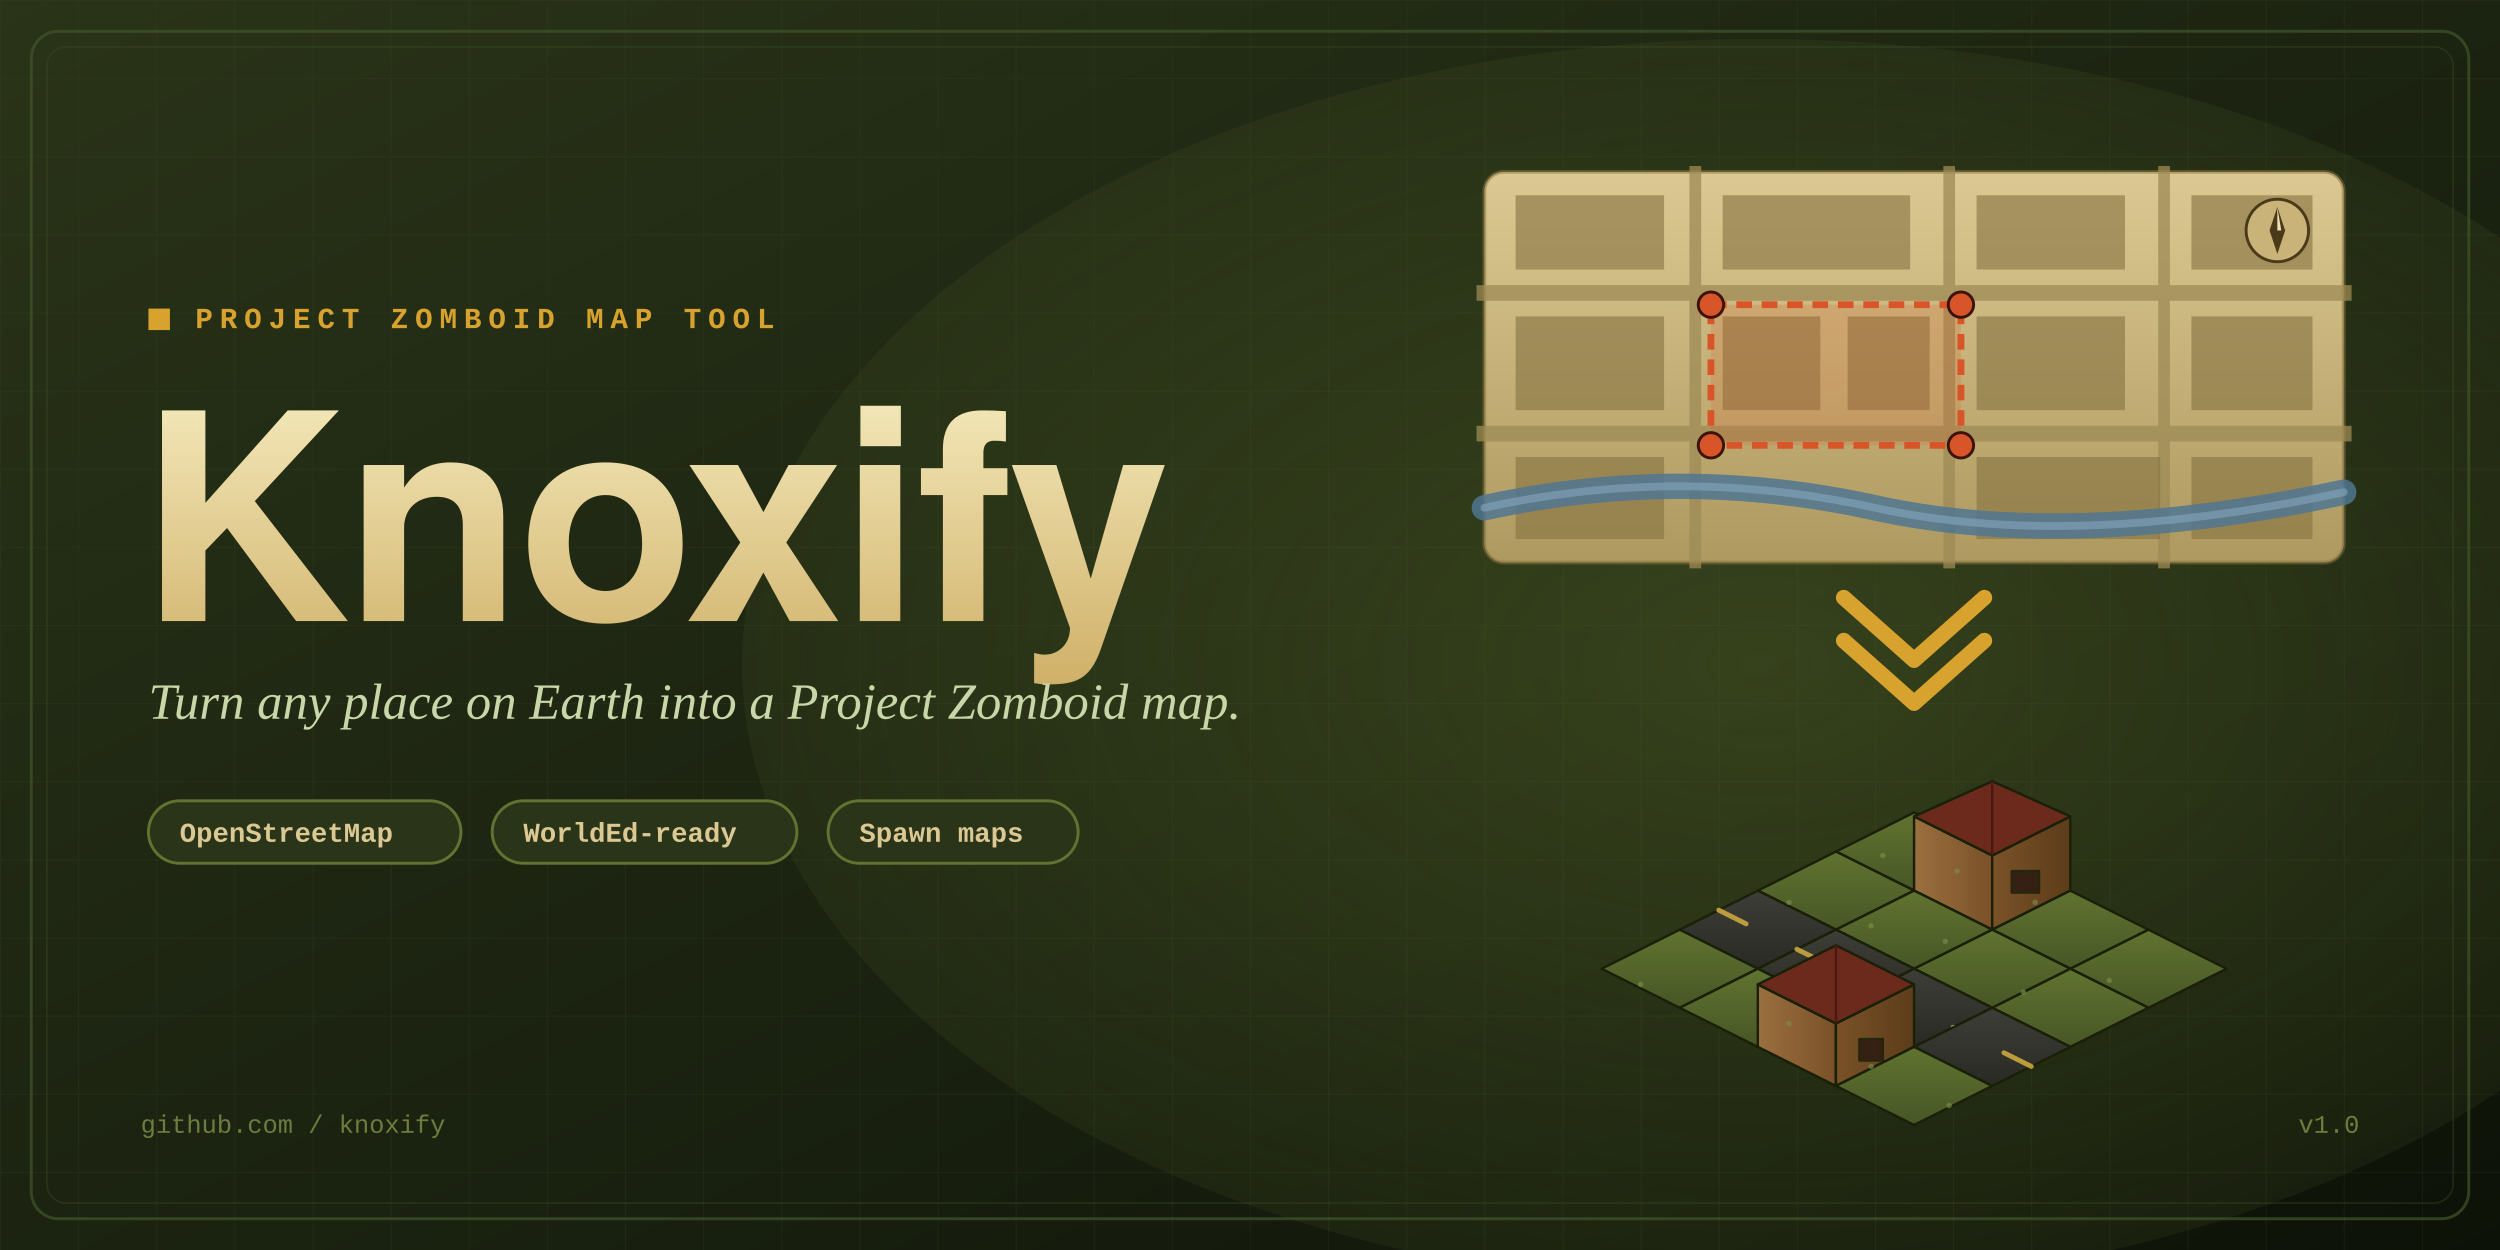
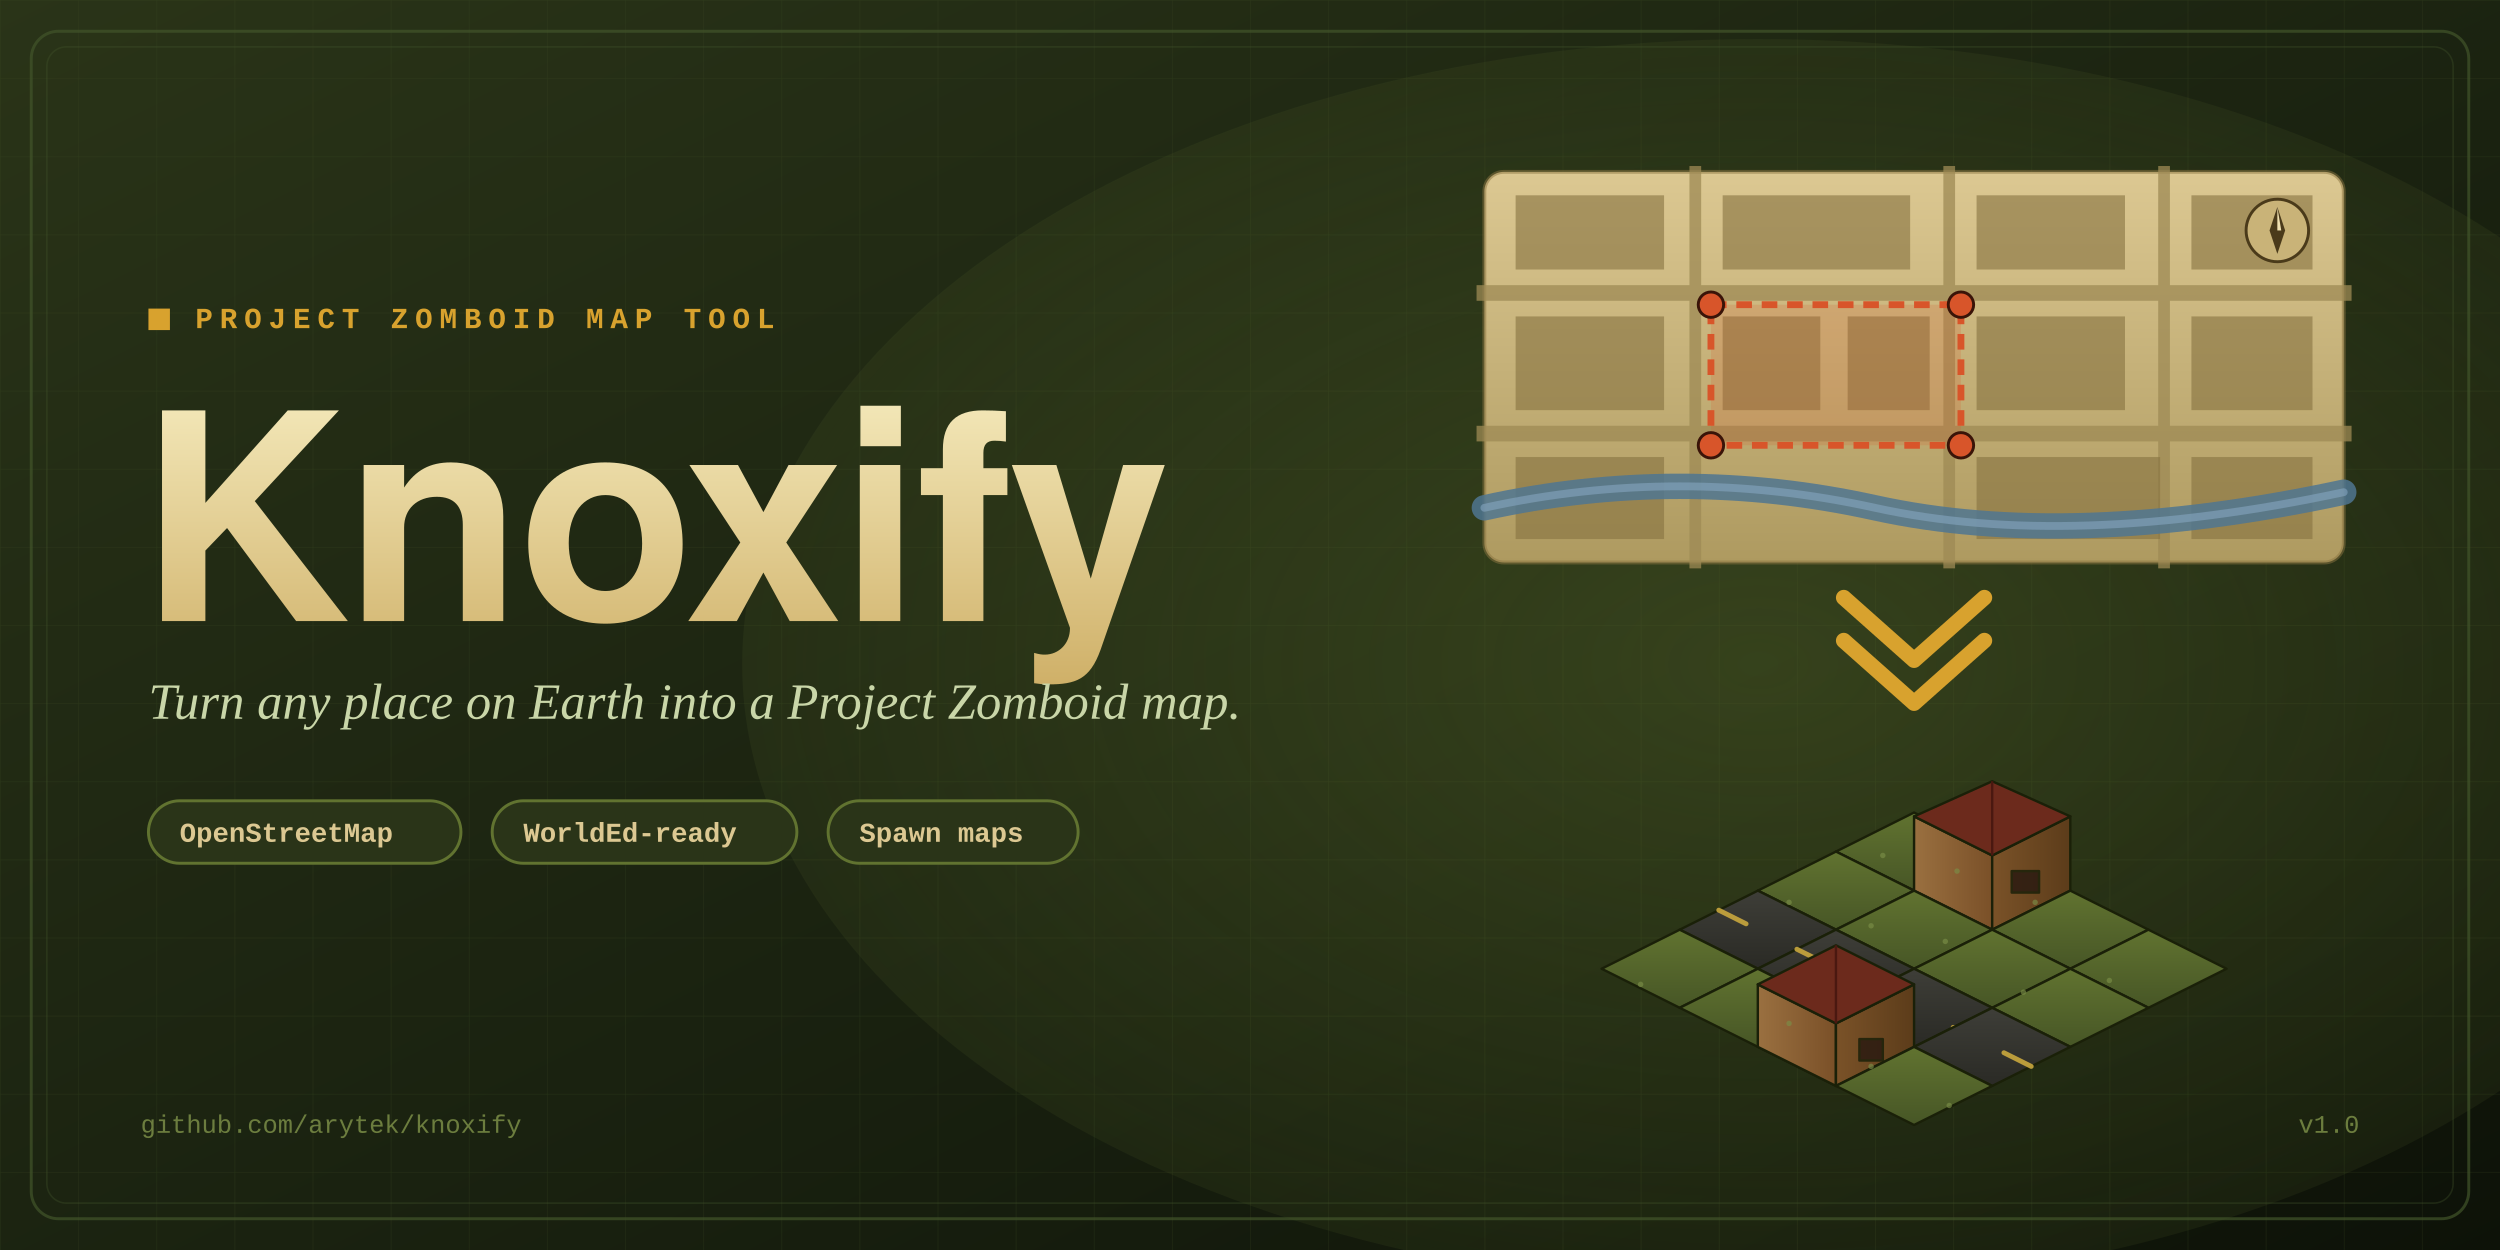
<svg xmlns="http://www.w3.org/2000/svg" viewBox="0 0 1280 640" role="img" aria-label="Knoxify cover">
  <defs>
    <linearGradient id="bg" x1="0" y1="0" x2="1" y2="1">
      <stop offset="0" stop-color="#2a3418" />
      <stop offset="0.55" stop-color="#1a2210" />
      <stop offset="1" stop-color="#0d1208" />
    </linearGradient>
    <linearGradient id="paper" x1="0" y1="0" x2="0" y2="1">
      <stop offset="0" stop-color="#dcc892" />
      <stop offset="1" stop-color="#ae9a60" />
    </linearGradient>
    <linearGradient id="grass" x1="0" y1="0" x2="0" y2="1">
      <stop offset="0" stop-color="#617330" />
      <stop offset="1" stop-color="#475626" />
    </linearGradient>
    <linearGradient id="road" x1="0" y1="0" x2="0" y2="1">
      <stop offset="0" stop-color="#3e3e38" />
      <stop offset="1" stop-color="#2a2a25" />
    </linearGradient>
    <linearGradient id="wallR" x1="0" y1="0" x2="1" y2="0">
      <stop offset="0" stop-color="#7a5228" />
      <stop offset="1" stop-color="#5c3c1a" />
    </linearGradient>
    <linearGradient id="wallL" x1="0" y1="0" x2="1" y2="0">
      <stop offset="0" stop-color="#9a7040" />
      <stop offset="1" stop-color="#7a5028" />
    </linearGradient>
    <linearGradient id="wordmarkFill" x1="0" y1="0" x2="0" y2="1">
      <stop offset="0" stop-color="#f2e6b6" />
      <stop offset="1" stop-color="#cfb068" />
    </linearGradient>
    <radialGradient id="spot" cx="0.5" cy="0.5" r="0.7">
      <stop offset="0" stop-color="#5a6b2c" stop-opacity="0.45" />
      <stop offset="1" stop-color="#5a6b2c" stop-opacity="0" />
    </radialGradient>
    <pattern id="grid" width="40" height="40" patternUnits="userSpaceOnUse">
      <path d="M 40 0 L 0 0 0 40" fill="none" stroke="#3a4a22" stroke-width="0.6" opacity="0.35" />
    </pattern>
  </defs>
  <rect width="1280" height="640" fill="url(#bg)" />
  <rect width="1280" height="640" fill="url(#grid)" />
  <ellipse cx="900" cy="340" rx="520" ry="320" fill="url(#spot)" />
  <rect x="16" y="16" width="1248" height="608" rx="14" fill="none" stroke="#41542a" stroke-width="1.5" opacity="0.7" />
  <rect x="24" y="24" width="1232" height="592" rx="10" fill="none" stroke="#41542a" stroke-width="0.8" opacity="0.35" />
  <g transform="translate(72, 210)">
    <g transform="translate(4, -52)">
      <rect x="0" y="0" width="11" height="11" fill="#d8a22e" />
      <text x="24" y="10" font-family="Consolas, 'Courier New', monospace" font-size="15" font-weight="700" fill="#d8a22e" letter-spacing="3.5">PROJECT ZOMBOID MAP TOOL</text>
    </g>
    <text x="0" y="108" font-family="Impact, 'Arial Black', 'Helvetica Neue', sans-serif" font-size="148" font-weight="900" fill="url(#wordmarkFill)" letter-spacing="-2">Knoxify</text>
    <text x="4" y="158" font-family="Georgia, 'Times New Roman', serif" font-style="italic" font-size="26" fill="#c9d6a8">Turn any place on Earth into a Project Zomboid map.</text>
    <g transform="translate(4, 200)" font-family="Consolas, 'Courier New', monospace" font-size="14" font-weight="700" fill="#dcc892">
      <g>
        <rect x="0" y="0" width="160" height="32" rx="16" fill="#2a3418" stroke="#617330" stroke-width="1.5" />
        <text x="16" y="21">OpenStreetMap</text>
      </g>
      <g transform="translate(176, 0)">
        <rect x="0" y="0" width="156" height="32" rx="16" fill="#2a3418" stroke="#617330" stroke-width="1.5" />
        <text x="16" y="21">WorldEd-ready</text>
      </g>
      <g transform="translate(348, 0)">
        <rect x="0" y="0" width="128" height="32" rx="16" fill="#2a3418" stroke="#617330" stroke-width="1.5" />
        <text x="16" y="21">Spawn maps</text>
      </g>
    </g>
  </g>
  <g transform="translate(760, 88)">
    <g transform="translate(0, 0)">
      <rect x="0" y="0" width="440" height="200" rx="10" fill="url(#paper)" />
      <rect x="0" y="0" width="440" height="200" rx="10" fill="none" stroke="#8a7440" stroke-width="2" opacity="0.5" />
      <g stroke="#9d8a54" stroke-linecap="square" opacity="0.75">
        <line x1="0" y1="62" x2="440" y2="62" stroke-width="8" />
        <line x1="0" y1="134" x2="440" y2="134" stroke-width="8" />
        <line x1="108" y1="0" x2="108" y2="200" stroke-width="6" />
        <line x1="238" y1="0" x2="238" y2="200" stroke-width="6" />
        <line x1="348" y1="0" x2="348" y2="200" stroke-width="6" />
      </g>
      <g fill="#86723f" opacity="0.6">
        <rect x="16" y="12" width="76" height="38" />
        <rect x="122" y="12" width="96" height="38" />
        <rect x="252" y="12" width="76" height="38" />
        <rect x="362" y="12" width="62" height="38" />
        <rect x="16" y="74" width="76" height="48" />
        <rect x="122" y="74" width="50" height="48" />
        <rect x="186" y="74" width="42" height="48" />
        <rect x="252" y="74" width="76" height="48" />
        <rect x="362" y="74" width="62" height="48" />
        <rect x="16" y="146" width="76" height="42" />
        <rect x="252" y="146" width="94" height="42" />
        <rect x="362" y="146" width="62" height="42" />
      </g>
      <path d="M 0 172 Q 100 150, 200 172 T 440 164" stroke="#4f7591" stroke-width="13" fill="none" stroke-linecap="round" opacity="0.85" />
      <path d="M 0 172 Q 100 150, 200 172 T 440 164" stroke="#89a9c4" stroke-width="4" fill="none" stroke-linecap="round" opacity="0.55" />
      <g transform="translate(406, 30)">
        <circle cx="0" cy="0" r="16" fill="#c9b378" stroke="#4a3a1a" stroke-width="1.5" />
        <path d="M 0 -12 L 4 0 L 0 12 L -4 0 Z" fill="#4a3a1a" />
        <path d="M 0 -12 L 2 0 L 0 0 Z" fill="#efe0b0" />
      </g>
      <rect x="116" y="68" width="128" height="72" fill="#d8552a" fill-opacity="0.18" stroke="#d8552a" stroke-width="3.5" stroke-dasharray="8 5" />
      <g fill="#d8552a" stroke="#3a1408" stroke-width="1.5">
        <circle cx="116" cy="68" r="6.5" />
        <circle cx="244" cy="68" r="6.5" />
        <circle cx="116" cy="140" r="6.5" />
        <circle cx="244" cy="140" r="6.5" />
      </g>
    </g>
    <g transform="translate(220, 230)" stroke="#d8a22e" stroke-width="8" stroke-linecap="round" stroke-linejoin="round" fill="none">
      <path d="M -36 -12 L 0 20 L 36 -12" />
      <path d="M -36 10 L 0 42 L 36 10" />
    </g>
    <g transform="translate(220, 328)" stroke="#1a2008" stroke-width="1.25" stroke-linejoin="round">
      <path d="M 0 0 L 40 20 L 0 40 L -40 20 Z" fill="url(#grass)" />
      <path d="M 40 20 L 80 40 L 40 60 L 0 40 Z" fill="url(#grass)" />
      <path d="M -40 20 L 0 40 L -40 60 L -80 40 Z" fill="url(#grass)" />
      <path d="M 40 60 L 0 40 L 0 2 L 40 22 Z" fill="url(#wallL)" />
      <path d="M 40 60 L 80 40 L 80 2 L 40 22 Z" fill="url(#wallR)" />
      <path d="M 40 -16 L 80 2 L 40 22 L 0 2 Z" fill="#6c2a1c" />
      <path d="M 40 -16 L 40 22" stroke="#4a1810" stroke-width="1.25" fill="none" />
      <rect x="50" y="30" width="14" height="11" fill="#2a1a10" opacity="0.85" />
      <path d="M 80 40 L 120 60 L 80 80 L 40 60 Z" fill="url(#grass)" />
      <path d="M 0 40 L 40 60 L 0 80 L -40 60 Z" fill="url(#grass)" />
      <path d="M -80 40 L -40 60 L -80 80 L -120 60 Z" fill="url(#road)" />
      <path d="M 120 60 L 160 80 L 120 100 L 80 80 Z" fill="url(#grass)" />
      <path d="M 40 60 L 80 80 L 40 100 L 0 80 Z" fill="url(#grass)" />
      <path d="M -40 60 L 0 80 L -40 100 L -80 80 Z" fill="url(#road)" />
      <path d="M -120 60 L -80 80 L -120 100 L -160 80 Z" fill="url(#grass)" />
      <path d="M 80 80 L 120 100 L 80 120 L 40 100 Z" fill="url(#grass)" />
      <path d="M 0 80 L 40 100 L 0 120 L -40 100 Z" fill="url(#road)" />
      <path d="M -80 80 L -40 100 L -80 120 L -120 100 Z" fill="url(#grass)" />
      <g stroke="#c9a73d" stroke-width="2.5" stroke-linecap="round" opacity="0.9">
        <line x1="-100" y1="50" x2="-86" y2="57" />
        <line x1="-60" y1="70" x2="-46" y2="77" />
        <line x1="-20" y1="90" x2="-6" y2="97" />
        <line x1="20" y1="110" x2="34" y2="117" />
      </g>
      <path d="M 40 100 L 80 120 L 40 140 L 0 120 Z" fill="url(#road)" />
      <path d="M -40 100 L 0 120 L -40 140 L -80 120 Z" fill="url(#grass)" />
      <path d="M -40 140 L -80 120 L -80 88 L -40 108 Z" fill="url(#wallL)" />
      <path d="M -40 140 L 0 120 L 0 88 L -40 108 Z" fill="url(#wallR)" />
      <path d="M -40 68 L 0 88 L -40 108 L -80 88 Z" fill="#6c2a1c" />
      <path d="M -40 68 L -40 108" stroke="#4a1810" stroke-width="1.25" fill="none" />
      <rect x="-28" y="116" width="12" height="11" fill="#2a1a10" opacity="0.85" />
      <g stroke="#c9a73d" stroke-width="2.5" stroke-linecap="round" opacity="0.9">
        <line x1="46" y1="123" x2="60" y2="130" />
      </g>
      <path d="M 0 120 L 40 140 L 0 160 L -40 140 Z" fill="url(#grass)" />
      <g fill="#7a8d46" opacity="0.65" stroke="none">
        <circle cx="-16" cy="22" r="1.4" />
        <circle cx="22" cy="30" r="1.4" />
        <circle cx="62" cy="46" r="1.4" />
        <circle cx="-64" cy="46" r="1.4" />
        <circle cx="-22" cy="58" r="1.4" />
        <circle cx="16" cy="66" r="1.4" />
        <circle cx="100" cy="86" r="1.4" />
        <circle cx="56" cy="92" r="1.4" />
        <circle cx="-140" cy="88" r="1.4" />
        <circle cx="-64" cy="108" r="1.4" />
        <circle cx="-22" cy="130" r="1.4" />
        <circle cx="18" cy="150" r="1.4" />
      </g>
    </g>
  </g>
  <g font-family="Consolas, 'Courier New', monospace" font-size="13" fill="#7a8d46" opacity="0.85">
-     <text x="72" y="580">github.com / knoxify</text>
+     <text x="72" y="580">github.com/arytek/knoxify</text>
    <text x="1208" y="580" text-anchor="end">v1.0</text>
  </g>
</svg>
